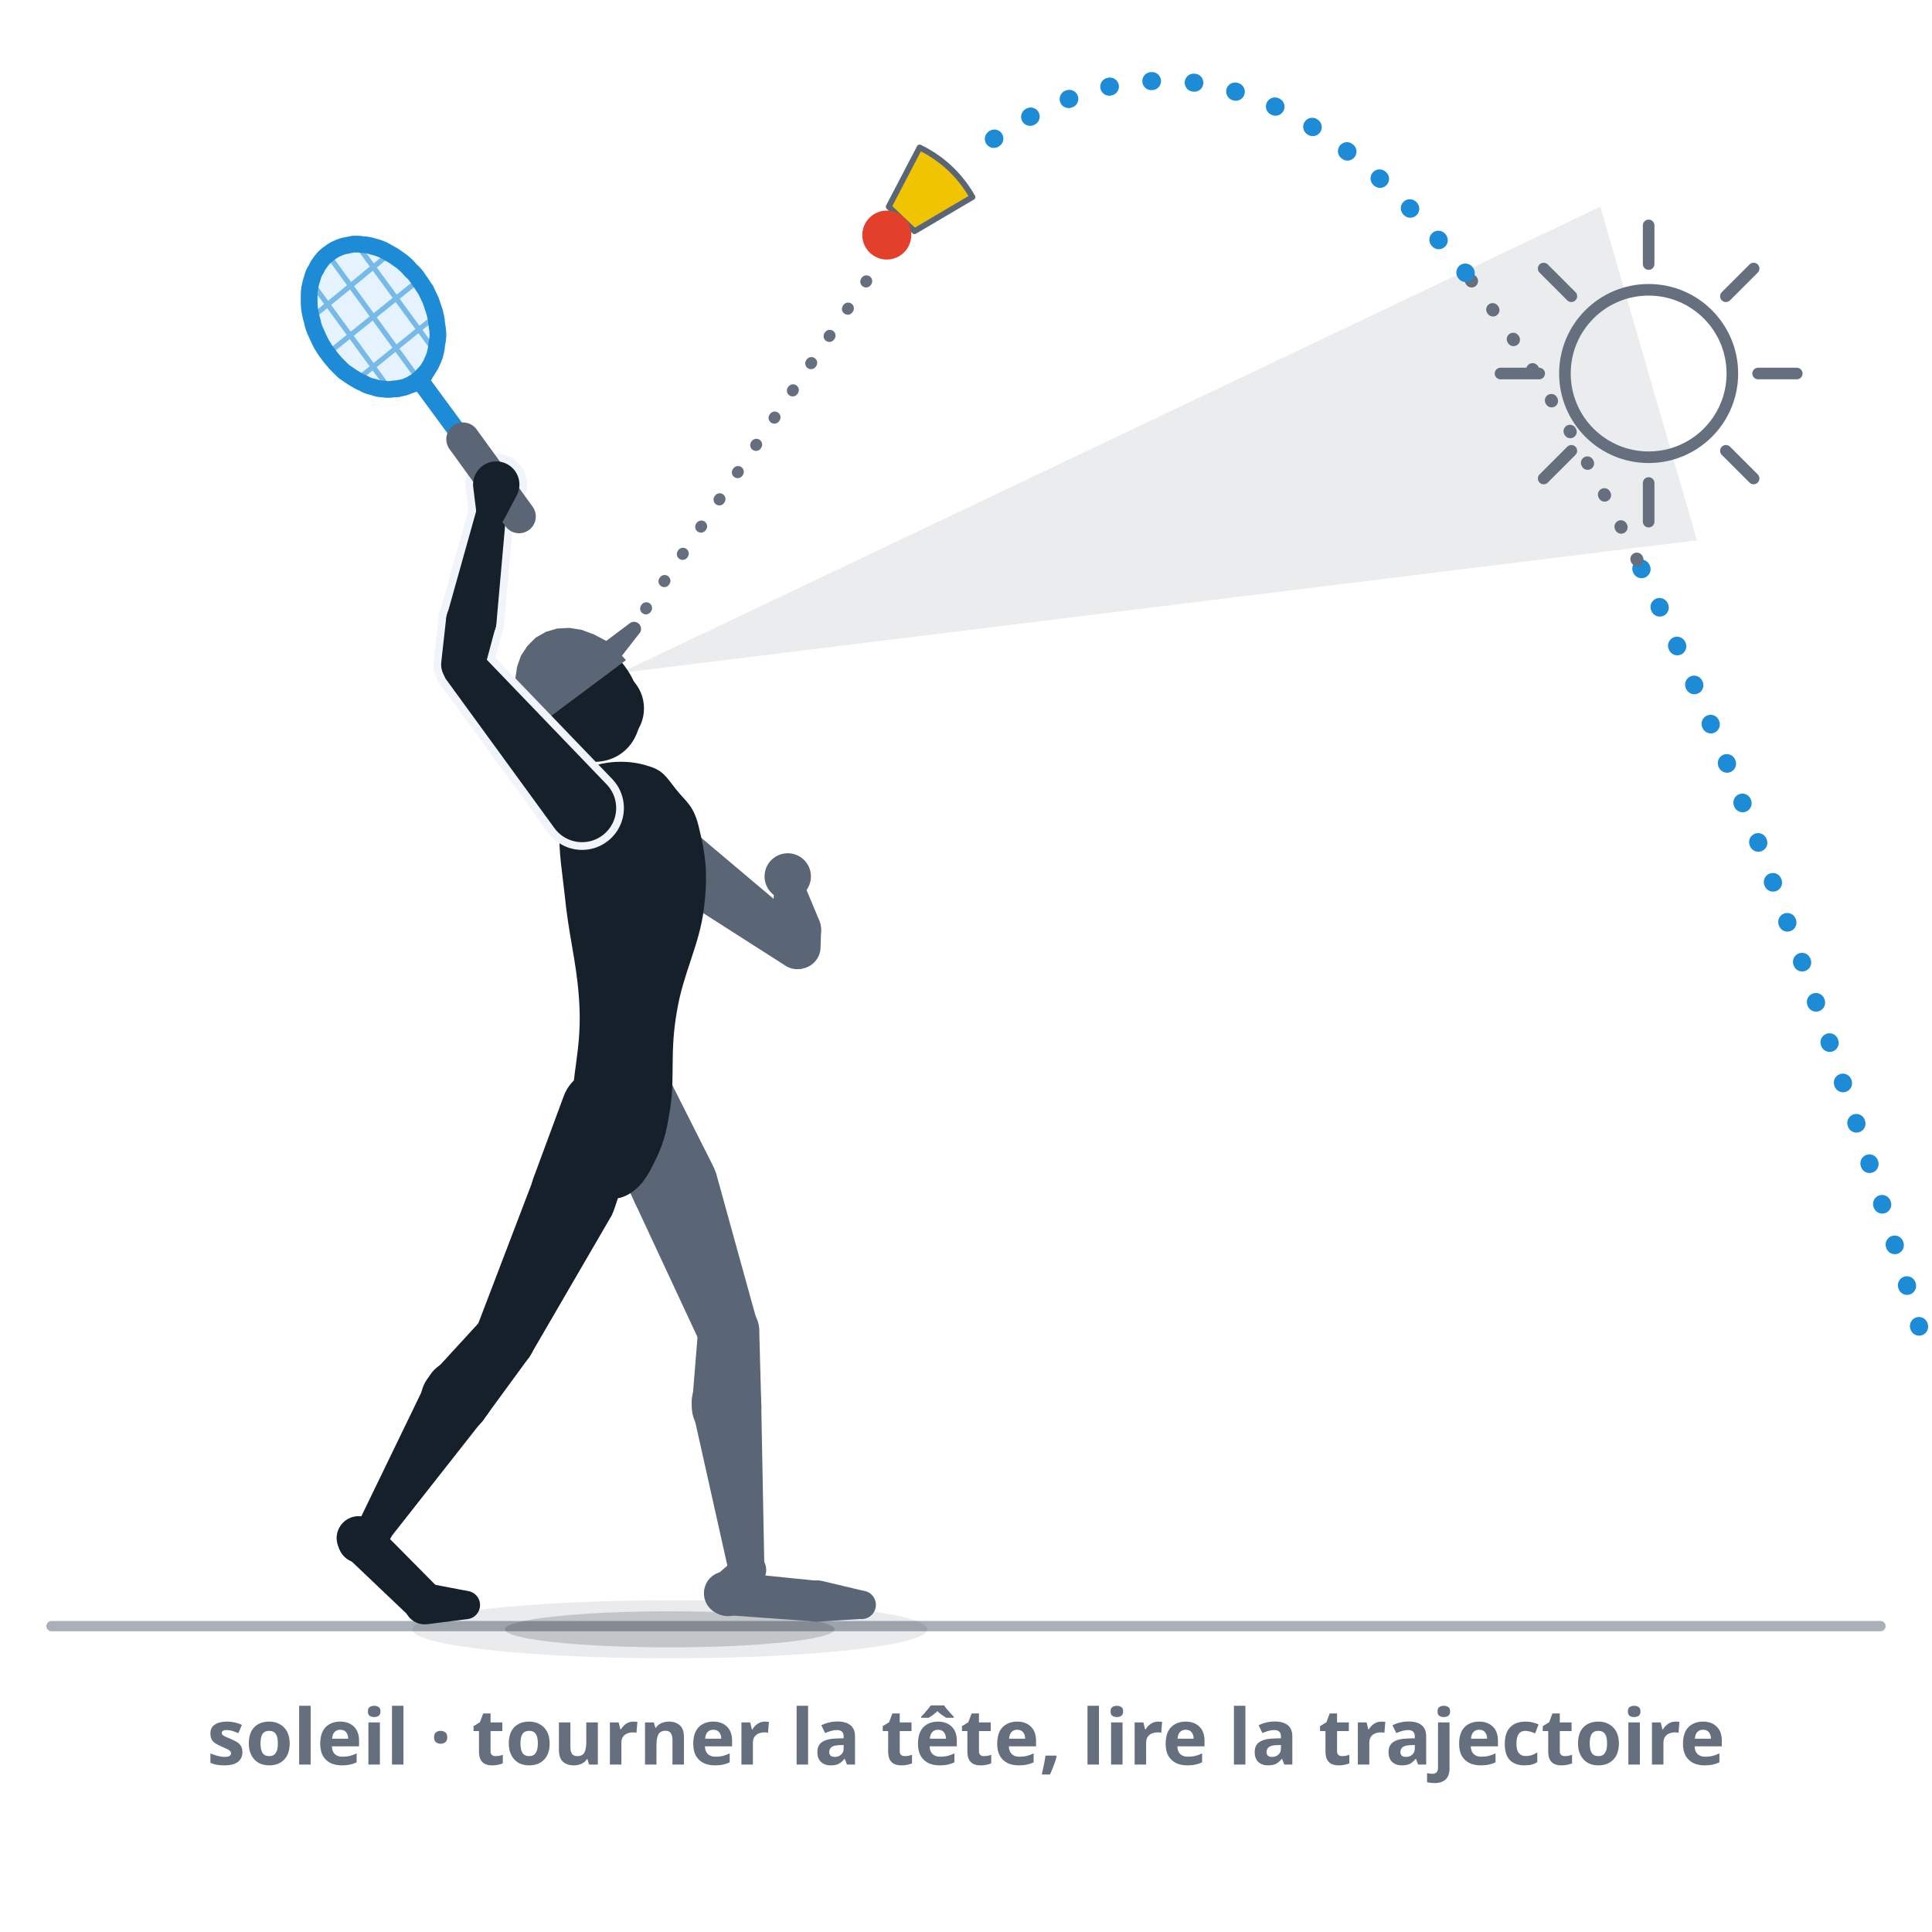
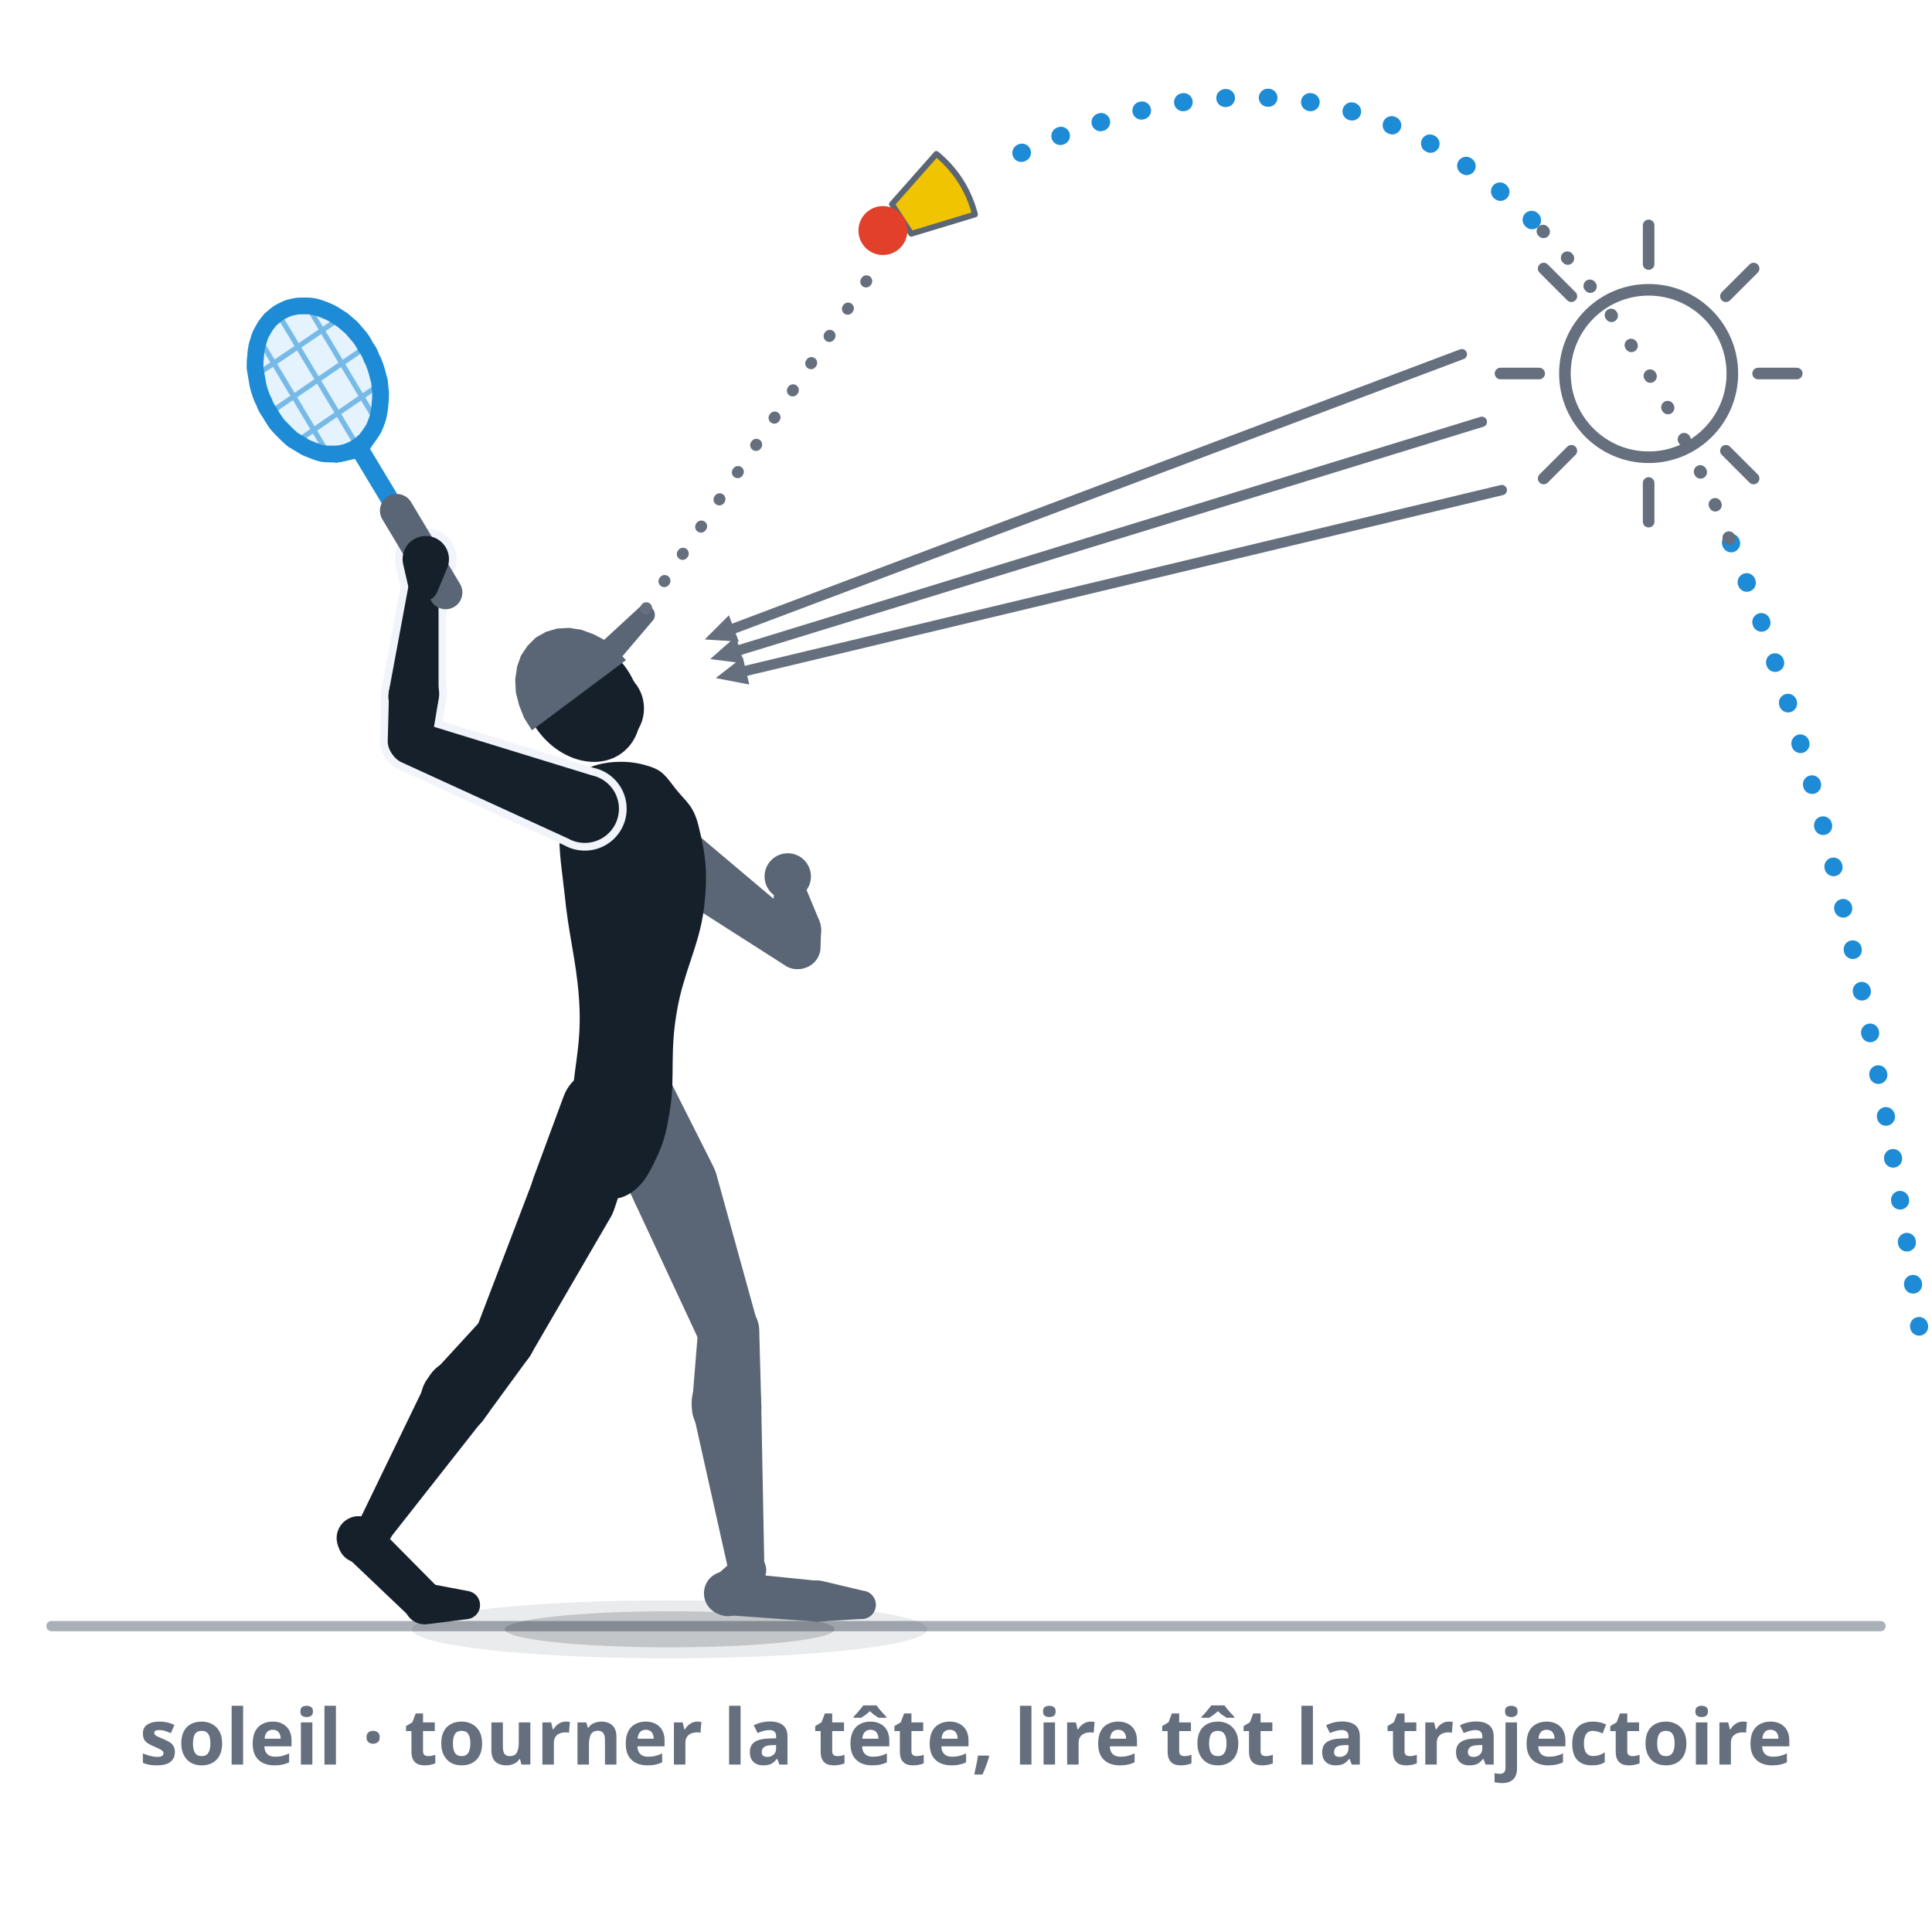
- <svg xmlns="http://www.w3.org/2000/svg" viewBox="0 0 300 300" role="img" data-quelle="figuren" aria-label="Soleil et éblouissement : un joueur coiffé d'une casquette prépare une frappe au-dessus de la tête. Le soleil est à droite ; un coin clair montre l'éblouissement jusqu'à ses yeux. La trajectoire du speeder arrive de la droite, passe devant le soleil et n'y est que pâle ; ensuite le speeder est de nouveau bien dessiné. Le joueur a tourné la tête et regarde le speeder au-dessus du coin éblouissant.">
+ <svg xmlns="http://www.w3.org/2000/svg" viewBox="0 0 300 300" role="img" data-quelle="figuren" aria-label="Soleil et éblouissement : un joueur coiffé d'une casquette à visière prépare une frappe au-dessus de la tête. Le soleil est à droite ; trois rayons vont de lui jusque juste devant ses yeux. La trajectoire du speeder arrive de la droite, traverse le soleil et n'y est que pâle ; ensuite le speeder est de nouveau bien dessiné. Le joueur a tourné la tête et regarde le speeder à côté des rayons.">
  <style>
    .s-k{fill:var(--tinte,#16202b)}
    .s-f{fill:var(--tinte-2,#5a6675)}
    .s-x{fill:var(--flaeche-2,#f1f5fb);stroke:var(--flaeche-2,#f1f5fb);stroke-width:2.4;stroke-linejoin:round}
    .s-rf{fill:var(--primaer,#38a4f1);opacity:.14}
    .s-rs{fill:none;stroke:var(--primaer-dunkel,#1e8bd6);stroke-width:.8;opacity:.55}
    .s-rr{fill:none;stroke:var(--primaer-dunkel,#1e8bd6);stroke-width:2.6;stroke-linejoin:round}
    .s-rh{fill:none;stroke:var(--primaer-dunkel,#1e8bd6);stroke-width:2.1;stroke-linecap:round;stroke-linejoin:round}
    .s-rsch{fill:none;stroke:var(--primaer-dunkel,#1e8bd6);stroke-width:2.8;stroke-linecap:round}
    .s-rg{fill:none;stroke:var(--tinte-2,#5a6675);stroke-width:5.2;stroke-linecap:round}
    .s-korb{fill:var(--speeder-korb,#f0c400);stroke:var(--tinte-2,#5a6675);stroke-width:.9;stroke-linejoin:round}
    .s-kappe{fill:var(--speeder-kappe,#e2402a)}
    .s-sch{fill:var(--schatten-boden,#16202b2e)}
    .s-schw{fill:var(--schatten-boden,#16202b2e);opacity:.5}
    .s-bahn{fill:none;stroke:var(--primaer-dunkel,#1e8bd6);stroke-width:2.8;stroke-dasharray:.1 6.5;stroke-linecap:round}
    .s-bahng{fill:none;stroke:var(--tinte-3,#656f7e);stroke-width:2;stroke-dasharray:.1 5.5;stroke-linecap:round}
    .s-blick{fill:none;stroke:var(--tinte-3,#656f7e);stroke-width:1.8;stroke-dasharray:.1 5;stroke-linecap:round}
+     .s-mkg{fill:var(--tinte-3,#656f7e)}
    .s-sonne{fill:none;stroke:var(--tinte-3,#656f7e);stroke-width:1.8;stroke-linecap:round}
-     .s-blende{fill:var(--tinte-3,#656f7e);opacity:.13}
+     .s-wind{fill:none;stroke:var(--tinte-3,#656f7e);stroke-width:1.6;stroke-linecap:round}
    .s-muetze{fill:var(--tinte-2,#5a6675)}
    .s-boden{fill:none;stroke:var(--tinte-3,#656f7e);stroke-width:1.6;opacity:.55;stroke-linecap:round}
    .st{fill:var(--tinte-3,#656f7e);font:600 12px/1 system-ui,sans-serif;text-anchor:middle}
  </style>
+   <defs>
+     <marker id="p056" viewBox="0 0 10 10" markerWidth="3.6" markerHeight="3.6" refX="5" refY="5" orient="auto">
+       <path d="M1,1.2 L9.4,5 L1,8.8 Z" class="s-mkg" />
+     </marker>
+   </defs>
  <path class="s-boden" d="M8,252.5L292,252.5" />
-   <path class="s-blende" d="M248.5,32.1L96.3,104.5L263.5,83.9Z" />
  <path class="s-sonne" d="M243,58a13,13 0 1 0 26,0a13,13 0 1 0 -26,0ZM273,58L279,58M268,70L272.3,74.3M256,75L256,81M244,70L239.7,74.3M239,58L233,58M244,46L239.7,41.7M256,41L256,35M268,46L272.3,41.7" />
+   <path class="s-wind" d="M233.2,76.1L113.6,104.7" marker-end="url(#p056)" />
+   <path class="s-wind" d="M230.1,65.5L112.7,101.6" marker-end="url(#p056)" />
+   <path class="s-wind" d="M227,55L111.8,98.4" marker-end="url(#p056)" />
  <ellipse class="s-schw" cx="104" cy="253" rx="40" ry="4.5" />
  <ellipse class="s-sch" cx="104" cy="253" rx="25.6" ry="2.8" />
  <g class="s-f">
    <path d="M92.5,173.8L98.6,186.8A6.7,6.7 0 1 0 110.7,181L104.2,168.1A6.5,6.5 0 0 0 92.5,173.8Z" />
    <path d="M98.6,186.8L108.9,208.9A4.7,4.7 0 0 0 117.7,205.7L111.2,182.2A6.7,6.7 0 1 0 98.6,186.8Z" />
    <path d="M108.4,206.5L107.5,217.6A5.4,5.4 0 1 0 118.2,217.9L117.9,206.8A4.7,4.7 0 0 0 108.4,206.5Z" />
    <path d="M107.6,219.2L113.3,244.7A2.7,2.7 0 0 0 118.7,244.1L118.2,217.9A5.4,5.4 0 1 0 107.6,219.2Z" />
    <path d="M114.2,242L110.9,244.9A3.4,3.4 0 1 0 116,249.2L118.3,245.6A2.7,2.7 0 0 0 114.2,242Z" />
    <path d="M112.9,250.8L126.8,251.8A3.2,3.2 0 0 0 127.3,245.5L113.5,244.1A3.4,3.4 0 1 0 112.9,250.8Z" />
    <path d="M127.2,251.8L133.6,251.4A2.2,2.2 0 0 0 134,247L127.7,245.5A3.2,3.2 0 1 0 127.2,251.8Z" />
  </g>
  <g class="s-f">
    <path d="M98.1,134.7L122.2,150.1A3.4,3.4 0 0 0 126.2,144.7L104.4,126.3A5.3,5.3 0 1 0 98.1,134.7Z" />
    <path d="M127.4,147.4L127.5,144.5A3.9,3.9 0 1 0 119.9,145.7L120.9,148.4A3.4,3.4 0 0 0 127.4,147.4Z" />
    <path d="M127.2,142.9L124.7,136.9A2.3,2.3 0 0 0 120.3,137.6L119.7,144.1A3.9,3.9 0 1 0 127.2,142.9Z" />
  </g>
  <g class="s-f">
    <path d="M124.3,139.3L125,138.5A3.6,3.6 0 1 0 120.5,139.2L121.4,139.8A2.3,2.3 0 0 0 124.3,139.3Z" />
  </g>
  <g class="s-k">
    <path d="M100.5,118.9C103,119.6 103.4,120.6 105,122.6C106.6,124.6 107.8,125.1 108.6,128.8C109.5,132.5 110,135.5 109.3,141.1C108.6,146.8 106.1,151 105.1,157.1C104,163.3 104.8,167.2 104.1,171.9C103.4,176.5 102.9,177.8 101.6,180.5C100.3,183.2 99.3,184.4 97.7,185.4C96.1,186.3 95.1,186.3 93.6,185.3C92.2,184.3 91.3,183.1 90.4,180.4C89.4,177.6 89,176.4 88.9,171.7C88.8,167 90.2,163.1 90,156.9C89.8,150.8 88.6,146.6 87.9,140.9C87.3,135.2 86.7,132.3 86.9,128.6C87,124.9 87.5,124.4 88.7,122.4C89.8,120.5 90.2,119.5 92.6,118.8C95,118.1 98,118.1 100.5,118.9Z" />
    <path d="M87.5,170.3L82.8,183A6.7,6.7 0 1 0 95.5,187.4L99.8,174.6A6.5,6.5 0 0 0 87.5,170.3Z" />
    <path d="M82.9,182.9L74,206.2A4.7,4.7 0 0 0 82.5,210.2L95,188.7A6.7,6.7 0 1 0 82.9,182.9Z" />
    <path d="M75,204.7L67.2,213.2A5.4,5.4 0 1 0 75.4,220L82.2,210.7A4.7,4.7 0 0 0 75,204.7Z" />
    <path d="M66.3,214.4L55.6,236.5A2.7,2.7 0 0 0 60.2,239.3L75.3,220.1A5.4,5.4 0 1 0 66.3,214.4Z" />
    <path d="M57,235.1L54.7,236.1A3.4,3.4 0 1 0 58.6,241.3L60.2,239.4A2.7,2.7 0 0 0 57,235.1Z" />
    <path d="M53.7,241.6L63.9,251.3A3.2,3.2 0 0 0 68.3,246.8L58.4,236.8A3.4,3.4 0 1 0 53.7,241.6Z" />
    <path d="M66.4,252.2L72.7,251.4A2.2,2.2 0 0 0 72.9,247.1L66.6,245.9A3.2,3.2 0 1 0 66.4,252.2Z" />
  </g>
  <g class="s-k">
    <ellipse cx="90.3" cy="108.5" rx="8.4" ry="10.5" transform="rotate(-36.6 90.3 108.5)" />
    <path d="M87.4,110a6.3,6.3 0 1 0 12.6,0a6.3,6.3 0 1 0 -12.6,0Z" />
  </g>
  <g class="s-muetze">
    <path d="M82.6,113.4L81.4,111.5L80.6,109.5L80.1,107.5L80,105.5L80.3,103.5L80.9,101.8L81.9,100.3L83.2,99L84.8,98.1L86.5,97.6L88.4,97.5L90.3,97.8L92.2,98.5L94.1,99.5L95.7,100.9L97.2,102.5Z" />
-     <path d="M94.8,104.1L99.4,98.2A1.1,1.1 0 0 0 97.9,96.7L91.9,101.2A2.1,2.1 0 1 0 94.8,104.1Z" />
+     <path d="M94.7,104.2L101.5,96.2A1.5,1.5 0 0 0 99.4,94.2L91.7,101.3A2.1,2.1 0 1 0 94.7,104.2Z" />
  </g>
  <g class="s-x">
-     <path d="M94.2,121.8L74.3,101.1A3.4,3.4 0 0 0 69.2,105.4L86.1,128.6A5.3,5.3 0 1 0 94.2,121.8Z" />
-     <path d="M75.1,104.3L77,97.2A3.9,3.9 0 1 0 69.3,95.8L68.5,103A3.4,3.4 0 0 0 75.1,104.3Z" />
-     <path d="M77.1,96.6L78.6,79.7A2.3,2.3 0 0 0 74.1,78.8L69.5,95.2A3.9,3.9 0 1 0 77.1,96.6Z" />
-     <path d="M78.3,80.6L80.2,77A3.6,3.6 0 1 0 73.5,75.8L74,79.8A2.3,2.3 0 0 0 78.3,80.6Z" />
+     <path d="M91.9,120.4L64.6,112A3.4,3.4 0 0 0 62.2,118.3L88.2,130.2A5.3,5.3 0 1 0 91.9,120.4Z" />
+     <path d="M66.9,115.8L68.1,108.6A3.9,3.9 0 1 0 60.4,107.9L60.2,115.2A3.4,3.4 0 0 0 66.9,115.8Z" />
+     <path d="M68.1,108L68.1,91A2.3,2.3 0 0 0 63.5,90.6L60.4,107.3A3.9,3.9 0 1 0 68.1,108Z" />
+     <path d="M67.9,91.9L69.4,88.3A3.6,3.6 0 1 0 62.6,87.6L63.5,91.5A2.3,2.3 0 0 0 67.9,91.9Z" />
  </g>
  <g class="s-k">
-     <path d="M94.2,121.8L74.3,101.1A3.4,3.4 0 0 0 69.2,105.4L86.1,128.6A5.3,5.3 0 1 0 94.2,121.8Z" />
-     <path d="M75.1,104.3L77,97.2A3.9,3.9 0 1 0 69.3,95.8L68.5,103A3.4,3.4 0 0 0 75.1,104.3Z" />
-     <path d="M77.1,96.6L78.6,79.7A2.3,2.3 0 0 0 74.1,78.8L69.5,95.2A3.9,3.9 0 1 0 77.1,96.6Z" />
+     <path d="M91.9,120.4L64.6,112A3.4,3.4 0 0 0 62.2,118.3L88.2,130.2A5.3,5.3 0 1 0 91.9,120.4Z" />
+     <path d="M66.9,115.8L68.1,108.6A3.9,3.9 0 1 0 60.4,107.9L60.2,115.2A3.4,3.4 0 0 0 66.9,115.8Z" />
+     <path d="M68.1,108L68.1,91A2.3,2.3 0 0 0 63.5,90.6L60.4,107.3A3.9,3.9 0 1 0 68.1,108Z" />
  </g>
-   <path class="s-rf" d="M50.9,39.5C50.5,39.8 50.2,40.1 49.9,40.5C49.6,40.9 49.3,41.3 49.1,41.8C48.8,42.2 48.6,42.7 48.5,43.2C48.3,43.7 48.2,44.2 48.1,44.7C48,45.3 48,45.8 48,46.4C48,47 48,47.6 48.1,48.2C48.2,48.7 48.3,49.3 48.5,49.9C48.6,50.5 48.8,51.1 49.1,51.7C49.3,52.2 49.6,52.8 49.9,53.4C50.2,53.9 50.5,54.4 50.9,54.9C51.3,55.5 51.7,55.9 52.1,56.4C52.5,56.8 53,57.3 53.4,57.7C53.9,58 54.4,58.4 54.9,58.7C55.4,59 55.9,59.3 56.4,59.5C56.9,59.8 57.4,60 58,60.1C58.5,60.3 59,60.4 59.5,60.4C60,60.5 60.6,60.5 61,60.4C61.5,60.4 62,60.3 62.5,60.2C63,60.1 63.4,59.9 63.8,59.7C64.3,59.4 64.7,59.2 65,58.9C65.4,58.6 65.7,58.2 66,57.9C66.4,57.5 66.6,57.1 66.9,56.6C67.1,56.2 67.3,55.7 67.5,55.2C67.6,54.7 67.8,54.2 67.8,53.6C67.9,53.1 68,52.5 68,52C68,51.4 67.9,50.8 67.8,50.2C67.8,49.6 67.6,49 67.5,48.5C67.3,47.9 67.1,47.3 66.9,46.7C66.6,46.1 66.4,45.6 66.1,45C65.7,44.5 65.4,43.9 65,43.4C64.7,42.9 64.3,42.4 63.8,42C63.4,41.5 63,41.1 62.5,40.7C62,40.3 61.5,40 61.1,39.7C60.6,39.4 60,39.1 59.5,38.8C59,38.6 58.5,38.4 58,38.3C57.4,38.1 56.9,38 56.4,38C55.9,37.9 55.4,37.9 54.9,37.9C54.4,38 53.9,38.1 53.4,38.2C53,38.3 52.5,38.5 52.1,38.7C51.7,38.9 51.3,39.2 50.9,39.5Z" />
-   <path class="s-rs" d="M67.2,54.1L55.8,38.5M64.5,58.2L51.4,40.2M60.1,59.9L48.7,44.3M67.1,49.5L55.9,58.6M64.4,44L51.5,54.4M60,39.8L48.9,48.9" />
-   <path class="s-rh" d="M67.4,56L65.5,59.5L61.8,60.6" />
-   <path class="s-rsch" d="M71.9,68.2L65.5,59.5" />
-   <path class="s-rr" d="M50.9,39.5C50.5,39.8 50.2,40.1 49.9,40.5C49.6,40.9 49.3,41.3 49.1,41.8C48.8,42.2 48.6,42.7 48.5,43.2C48.3,43.7 48.2,44.2 48.1,44.7C48,45.3 48,45.8 48,46.4C48,47 48,47.6 48.1,48.2C48.2,48.7 48.3,49.3 48.5,49.9C48.6,50.5 48.8,51.1 49.1,51.7C49.3,52.2 49.6,52.8 49.9,53.4C50.2,53.9 50.5,54.4 50.9,54.9C51.3,55.5 51.7,55.9 52.1,56.4C52.5,56.8 53,57.3 53.4,57.7C53.9,58 54.4,58.4 54.9,58.7C55.4,59 55.9,59.3 56.4,59.5C56.9,59.8 57.4,60 58,60.1C58.5,60.3 59,60.4 59.5,60.4C60,60.5 60.6,60.5 61,60.4C61.5,60.4 62,60.3 62.5,60.2C63,60.1 63.4,59.9 63.8,59.7C64.3,59.4 64.7,59.2 65,58.9C65.4,58.6 65.7,58.2 66,57.9C66.4,57.5 66.6,57.1 66.9,56.6C67.1,56.2 67.3,55.7 67.5,55.2C67.6,54.7 67.8,54.2 67.8,53.6C67.9,53.1 68,52.5 68,52C68,51.4 67.9,50.8 67.8,50.2C67.8,49.6 67.6,49 67.5,48.5C67.3,47.9 67.1,47.3 66.9,46.7C66.6,46.1 66.4,45.6 66.1,45C65.7,44.5 65.4,43.9 65,43.4C64.7,42.9 64.3,42.4 63.8,42C63.4,41.5 63,41.1 62.5,40.7C62,40.3 61.5,40 61.1,39.7C60.6,39.4 60,39.1 59.5,38.8C59,38.6 58.5,38.4 58,38.3C57.4,38.1 56.9,38 56.4,38C55.9,37.9 55.4,37.9 54.9,37.9C54.4,38 53.9,38.1 53.4,38.2C53,38.3 52.5,38.5 52.1,38.7C51.7,38.9 51.3,39.2 50.9,39.5Z" />
-   <path class="s-rg" d="M80.6,80.2L71.9,68.2" />
+   <path class="s-rf" d="M43.1,48.7C42.8,48.9 42.4,49.3 42,49.6C41.7,50 41.4,50.3 41.1,50.8C40.9,51.2 40.6,51.6 40.4,52.1C40.2,52.6 40.1,53.1 39.9,53.7C39.8,54.2 39.7,54.8 39.7,55.3C39.6,55.9 39.6,56.5 39.6,57.1C39.7,57.7 39.8,58.3 39.9,58.9C40,59.5 40.1,60.1 40.3,60.7C40.5,61.3 40.7,61.9 41,62.4C41.2,63 41.5,63.6 41.9,64.1C42.2,64.7 42.6,65.2 42.9,65.7C43.3,66.2 43.7,66.6 44.2,67.1C44.6,67.5 45,67.9 45.5,68.3C46,68.6 46.5,68.9 47,69.2C47.4,69.5 48,69.7 48.5,69.9C49,70.1 49.5,70.3 50,70.4C50.5,70.5 51,70.5 51.5,70.5C52,70.5 52.5,70.5 53,70.4C53.4,70.3 53.9,70.2 54.3,70C54.8,69.8 55.2,69.6 55.6,69.3C56,69.1 56.3,68.7 56.7,68.4C57,68 57.3,67.7 57.6,67.2C57.9,66.8 58.1,66.4 58.3,65.9C58.5,65.4 58.7,64.9 58.8,64.3C58.9,63.8 59,63.2 59,62.7C59.1,62.1 59.1,61.5 59.1,60.9C59,60.3 59,59.7 58.9,59.1C58.7,58.5 58.6,57.9 58.4,57.3C58.2,56.7 58,56.1 57.7,55.6C57.5,55 57.2,54.4 56.8,53.9C56.5,53.3 56.2,52.8 55.8,52.3C55.4,51.8 55,51.4 54.6,50.9C54.1,50.5 53.7,50.1 53.2,49.7C52.7,49.4 52.3,49.1 51.8,48.8C51.3,48.5 50.8,48.3 50.3,48.1C49.8,47.9 49.2,47.7 48.7,47.6C48.2,47.5 47.7,47.5 47.2,47.5C46.7,47.5 46.2,47.5 45.8,47.6C45.3,47.7 44.8,47.8 44.4,48C44,48.2 43.5,48.4 43.1,48.7Z" />
+   <path class="s-rs" d="M58.1,64.8L48.1,48.1M55.1,68.6L43.6,49.4M50.6,69.9L40.6,53.2M58.4,60.1L46.6,68.2M56.2,54.3L42.5,63.7M52.2,49.8L40.3,57.9" />
+   <path class="s-rh" d="M58.2,66.7L56,70L52.2,70.8" />
+   <path class="s-rsch" d="M61.6,79.3L56,70" />
+   <path class="s-rr" d="M43.1,48.7C42.8,48.9 42.4,49.3 42,49.6C41.7,50 41.4,50.3 41.1,50.8C40.9,51.2 40.6,51.6 40.4,52.1C40.2,52.6 40.1,53.1 39.9,53.7C39.8,54.2 39.7,54.8 39.7,55.3C39.6,55.9 39.6,56.5 39.6,57.1C39.7,57.7 39.8,58.3 39.9,58.9C40,59.5 40.1,60.1 40.3,60.7C40.5,61.3 40.7,61.9 41,62.4C41.2,63 41.5,63.6 41.9,64.1C42.2,64.7 42.6,65.2 42.9,65.7C43.3,66.2 43.7,66.6 44.2,67.1C44.6,67.5 45,67.9 45.5,68.3C46,68.6 46.5,68.9 47,69.2C47.4,69.5 48,69.7 48.5,69.9C49,70.1 49.5,70.3 50,70.4C50.5,70.5 51,70.5 51.5,70.5C52,70.5 52.5,70.5 53,70.4C53.4,70.3 53.9,70.2 54.3,70C54.8,69.8 55.2,69.6 55.6,69.3C56,69.1 56.3,68.7 56.7,68.4C57,68 57.3,67.7 57.6,67.2C57.9,66.8 58.1,66.4 58.3,65.9C58.5,65.4 58.7,64.9 58.8,64.3C58.9,63.8 59,63.2 59,62.7C59.1,62.1 59.1,61.5 59.1,60.9C59,60.3 59,59.7 58.9,59.1C58.7,58.5 58.6,57.9 58.4,57.3C58.2,56.7 58,56.1 57.7,55.6C57.5,55 57.2,54.4 56.8,53.9C56.5,53.3 56.2,52.8 55.8,52.3C55.4,51.8 55,51.4 54.6,50.9C54.1,50.5 53.7,50.1 53.2,49.7C52.7,49.4 52.3,49.1 51.8,48.8C51.3,48.5 50.8,48.3 50.3,48.1C49.8,47.9 49.2,47.7 48.7,47.6C48.2,47.5 47.7,47.5 47.2,47.5C46.7,47.5 46.2,47.5 45.8,47.6C45.3,47.7 44.8,47.8 44.4,48C44,48.2 43.5,48.4 43.1,48.7Z" />
+   <path class="s-rg" d="M69.2,92L61.6,79.3" />
  <g class="s-k">
-     <path d="M78.3,80.6L80.2,77A3.6,3.6 0 1 0 73.5,75.8L74,79.8A2.3,2.3 0 0 0 78.3,80.6Z" />
+     <path d="M67.9,91.9L69.4,88.3A3.6,3.6 0 1 0 62.6,87.6L63.5,91.5A2.3,2.3 0 0 0 67.9,91.9Z" />
  </g>
-   <path class="s-bahn" d="M298,206L296.2,199.9L294.4,193.9L292.6,188.1L290.8,182.3L289,176.6L287.1,171L285.3,165.5L283.5,160.1L281.7,154.8L279.9,149.6L278,144.5L276.2,139.5L274.4,134.5L272.6,129.7L270.7,125L268.9,120.4L267.1,115.9L265.2,111.4L263.4,107.1L261.6,102.9L259.7,98.7L257.9,94.7L256,90.7L254.2,86.9" />
-   <path class="s-bahng" d="M254.2,86.9L253.1,84.6L252,82.4L250.9,80.2L249.8,78.1L248.7,76L247.6,73.9L246.5,71.9L245.4,69.9L244.3,67.9L243.2,65.9L242,64L240.9,62.2L239.8,60.3L238.7,58.5L237.6,56.8L236.5,55L235.4,53.3L234.3,51.7L233.2,50.1L232.1,48.5L230.9,46.9L229.8,45.4L228.7,43.9L227.6,42.4" />
-   <path class="s-bahn" d="M227.6,42.4L224.5,38.6L221.4,34.9L218.2,31.6L215.1,28.5L212,25.7L208.8,23.2L205.7,20.9L202.5,18.9L199.4,17.2L196.2,15.7L193,14.6L189.9,13.6L186.7,13L183.5,12.6L180.3,12.5L177.1,12.7L173.9,13.1L170.7,13.8L167.5,14.8L164.3,16L161.1,17.5L157.9,19.3L154.7,21.3L151.5,23.6" />
-   <path class="s-korb" d="M138,32.1L142.8,22.9Q148.1,25.5 151,30.6L142,35.9Z" />
-   <path class="s-kappe" d="M133.9,36.5a3.8,3.8 0 1 0 7.6,0a3.8,3.8 0 1 0 -7.6,0Z" />
+   <path class="s-bahn" d="M298,206L297.1,199.7L296.2,193.5L295.2,187.3L294.2,181.3L293.2,175.4L292.2,169.6L291.1,164L290,158.4L288.9,152.9L287.7,147.5L286.5,142.3L285.3,137.1L284.1,132.1L282.8,127.1L281.5,122.3L280.2,117.6L278.8,112.9L277.4,108.4L276,104L274.6,99.7L273.1,95.5L271.6,91.4L270.1,87.5L268.5,83.6" />
+   <path class="s-bahng" d="M268.5,83.6L267.4,80.9L266.3,78.3L265.2,75.7L264,73.2L262.8,70.8L261.6,68.4L260.4,66L259.2,63.7L258,61.5L256.8,59.3L255.5,57.2L254.2,55.1L252.9,53L251.6,51.1L250.3,49.1L249,47.3L247.7,45.4L246.3,43.7L244.9,42L243.6,40.3L242.2,38.7L240.8,37.1L239.3,35.6L237.9,34.2" />
+   <path class="s-bahn" d="M237.9,34.2L235.1,31.6L232.3,29.2L229.4,26.9L226.4,24.9L223.4,23L220.4,21.4L217.3,19.9L214.2,18.7L211,17.6L207.7,16.7L204.4,16L201.1,15.5L197.7,15.2L194.2,15.1L190.7,15.2L187.1,15.4L183.5,15.9L179.9,16.6L176.2,17.4L172.4,18.5L168.6,19.7L164.7,21.1L160.8,22.7L156.8,24.6" />
+   <path class="s-korb" d="M138.5,31.7L145.4,23.9Q149.9,27.6 151.4,33.3L141.5,36.3Z" />
+   <path class="s-kappe" d="M133.3,35.8a3.8,3.8 0 1 0 7.6,0a3.8,3.8 0 1 0 -7.6,0Z" />
  <path class="s-blick" d="M100.3,94.5L137,40" />
-   <text class="st" x="150" y="274">soleil · tourner la tête, lire la trajectoire</text>
+   <text class="st" x="150" y="274">soleil · tourner la tête, lire tôt la trajectoire</text>
</svg>
